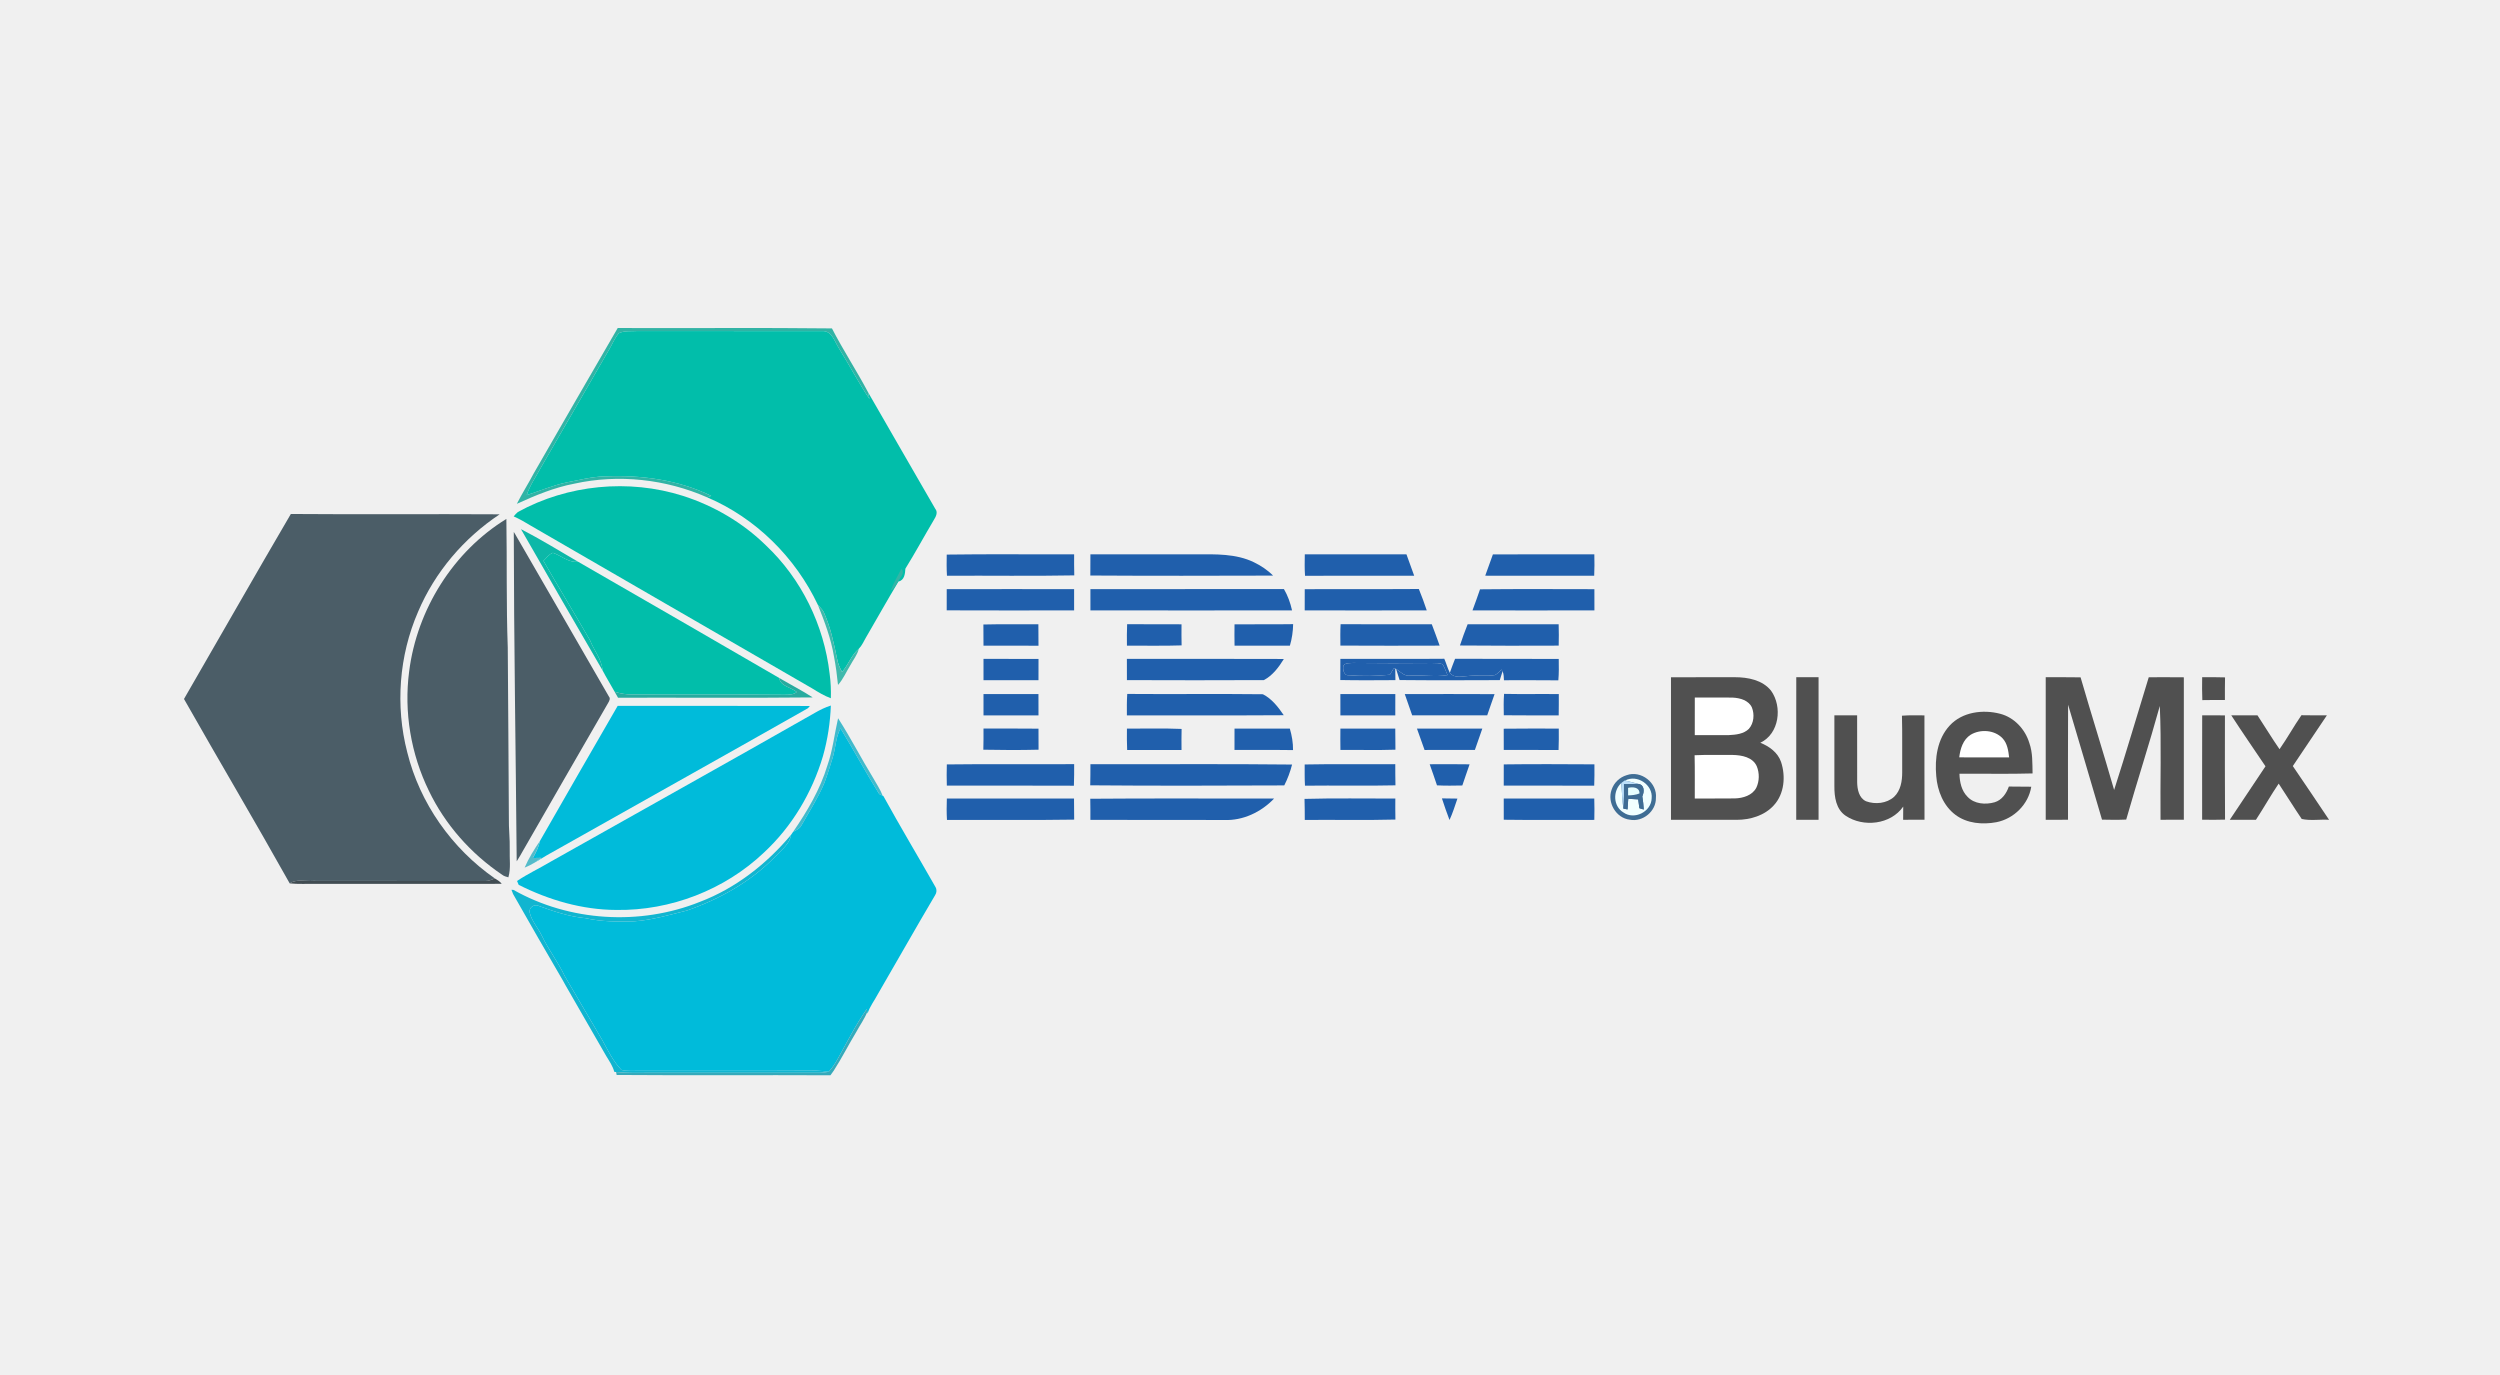
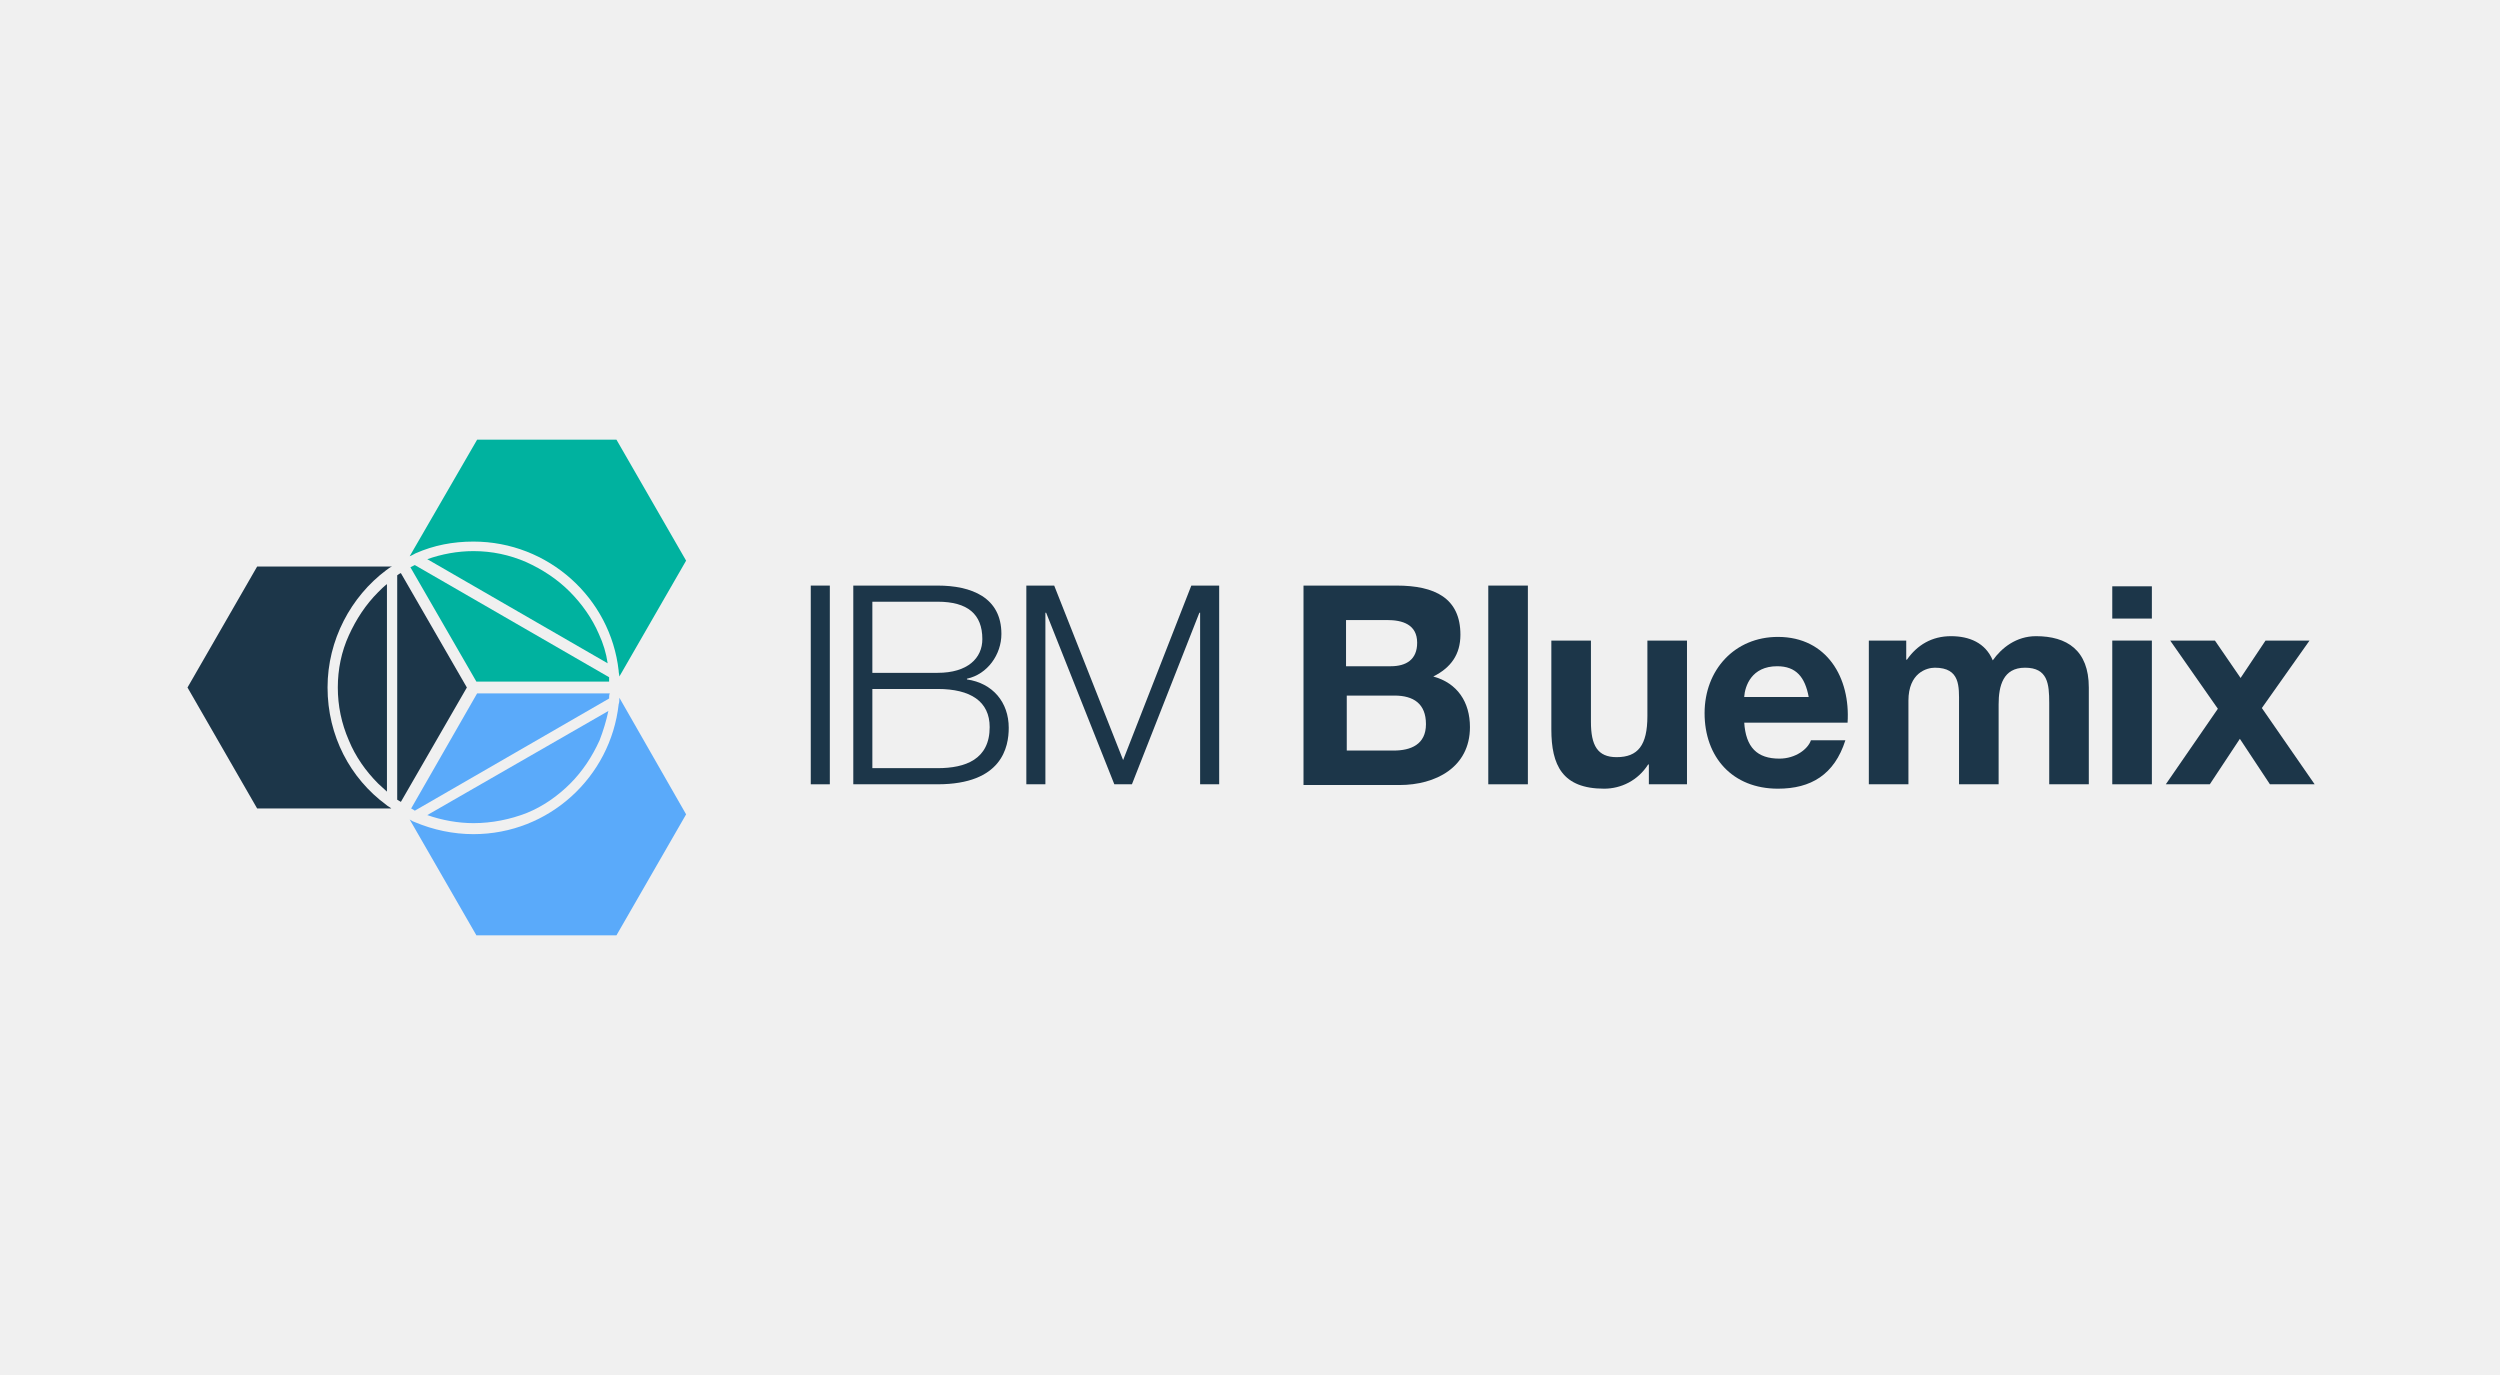
<svg xmlns="http://www.w3.org/2000/svg" width="100%" height="100%" viewBox="0 0 400 220" version="1.1" xml:space="preserve" style="fill-rule:evenodd;clip-rule:evenodd;stroke-linejoin:round;stroke-miterlimit:1.414;">
  <g>
-     <path d="M85.404,75.727C89.88,67.979 94.325,60.211 98.836,52.482C110.263,52.535 121.689,52.412 133.112,52.545C134.902,56.026 137.066,59.308 138.897,62.771C138.973,63.123 139.043,63.477 139.109,63.832C137.351,61.193 135.865,58.374 134.196,55.675C133.527,54.633 133.096,52.878 131.544,52.985C121.727,52.966 111.907,52.96 102.086,52.966C101.073,53.045 99.977,52.874 99.032,53.302C98.358,54.066 97.984,55.035 97.474,55.906C93.802,62.273 90.112,68.631 86.437,74.999C85.689,76.389 84.758,77.698 84.277,79.215C86.424,78.54 88.502,77.628 90.714,77.175C92.7,76.805 94.664,76.272 96.698,76.225C102.523,75.968 108.511,76.748 113.792,79.342C113.633,79.399 113.313,79.519 113.155,79.579C106.528,76.665 98.982,75.826 91.902,77.387C88.686,77.996 85.658,79.263 82.696,80.612C83.532,78.946 84.54,77.378 85.404,75.727Z" style="fill:rgb(49,179,165);fill-rule:nonzero;" />
-     <path d="M99.032,53.302C99.977,52.874 101.073,53.045 102.086,52.966C111.907,52.96 121.727,52.966 131.544,52.985C133.096,52.878 133.527,54.633 134.196,55.675C135.865,58.374 137.351,61.193 139.109,63.832C139.043,63.477 138.973,63.123 138.897,62.771C142.48,68.974 146.04,75.205 149.642,81.407C150.095,81.949 149.766,82.63 149.446,83.14C147.897,85.744 146.459,88.412 144.862,90.987C144.818,91.779 144.707,92.856 143.753,93.04C141.973,96.011 140.281,99.03 138.542,102.021C138.184,102.623 137.918,103.294 137.417,103.798C136.214,104.802 135.751,106.361 134.725,107.511C134.376,106.874 134.079,106.205 133.949,105.486C133.42,102.92 132.884,100.323 131.788,97.925C131.57,97.484 131.186,97.161 130.869,96.797C127.274,89.191 120.916,82.877 113.155,79.579C113.313,79.519 113.633,79.399 113.792,79.342C108.511,76.748 102.523,75.968 96.698,76.225C94.664,76.272 92.7,76.805 90.714,77.175C88.502,77.628 86.424,78.54 84.277,79.215C84.758,77.698 85.689,76.389 86.437,74.999C90.112,68.631 93.802,62.273 97.474,55.906C97.984,55.035 98.358,54.066 99.032,53.302Z" style="fill:rgb(1,190,170);fill-rule:nonzero;" />
-     <path d="M82.867,81.917C90.837,77.53 100.601,76.592 109.271,79.339C114.222,80.923 118.838,83.622 122.554,87.268C128.227,92.618 131.848,100.05 132.739,107.789C132.916,109.091 132.976,110.406 132.935,111.721C131.858,111.325 130.882,110.72 129.913,110.124C114.888,101.454 99.878,92.751 84.859,84.068C83.995,83.539 83.117,83.032 82.189,82.624C82.392,82.364 82.617,82.13 82.867,81.917Z" style="fill:rgb(1,190,170);fill-rule:nonzero;" />
-     <path d="M29.438,111.835C35.146,101.973 40.776,92.067 46.535,82.237C57.67,82.329 68.808,82.222 79.946,82.291C74.222,86.086 69.578,91.541 66.895,97.877C63.844,104.9 63.236,112.947 65.159,120.356C67.161,128.504 72.299,135.771 79.176,140.548C78.692,140.735 78.204,140.976 77.668,140.963C68.488,140.944 59.307,140.969 50.127,140.944C48.876,141.042 47.466,140.608 46.354,141.343C40.817,131.45 35.029,121.696 29.438,111.835Z" style="fill:rgb(75,93,103);fill-rule:nonzero;" />
-     <path d="M65.469,107.393C66.727,97.529 72.511,88.24 81.02,83.029C81.131,89.888 80.992,96.752 81.242,103.608C81.302,112.69 81.378,121.772 81.419,130.855C81.381,132.543 81.6,134.228 81.555,135.92C81.502,137.402 81.761,138.923 81.34,140.374C80.976,140.282 80.608,140.178 80.31,139.937C75.346,136.585 71.231,131.957 68.63,126.549C65.745,120.651 64.607,113.906 65.469,107.393Z" style="fill:rgb(75,93,103);fill-rule:nonzero;" />
-     <path d="M83.355,84.664C86.472,86.261 89.456,88.114 92.488,89.875C90.951,90.062 89.817,88.906 88.471,88.446C87.825,88.671 87.429,89.283 86.953,89.739C89.399,93.996 91.949,98.2 94.407,102.448C95.035,104.07 96.276,105.47 96.406,107.26C92.016,99.752 87.692,92.207 83.355,84.664Z" style="fill:rgb(12,184,168);fill-rule:nonzero;" />
-     <path d="M82.205,85.111L82.392,85.408C87.422,94.073 92.399,102.765 97.417,111.432C97.712,111.768 97.49,112.139 97.306,112.465C92.76,120.334 88.217,128.206 83.694,136.088C83.371,136.674 83.035,137.25 82.671,137.811C82.525,120.245 82.224,102.68 82.205,85.111Z" style="fill:rgb(75,93,103);fill-rule:nonzero;" />
-     <path d="M86.953,89.739C87.429,89.283 87.825,88.671 88.471,88.446C89.817,88.906 90.951,90.062 92.488,89.875C103.236,96.04 113.95,102.274 124.676,108.477C124.857,109.804 126.587,109.969 127.48,110.723C126.932,111.176 126.197,111.157 125.522,111.166C117.397,111.078 109.268,111.185 101.142,111.116C100.189,111.128 99.248,110.967 98.342,110.678C97.708,109.532 97.011,108.423 96.406,107.26C96.276,105.47 95.035,104.07 94.407,102.448C91.949,98.2 89.399,93.996 86.953,89.739Z" style="fill:rgb(1,190,170);fill-rule:nonzero;" />
-     <path d="M151.476,88.735C158.268,88.633 165.067,88.722 171.862,88.69C171.858,89.815 171.852,90.939 171.884,92.061C165.098,92.191 158.306,92.077 151.514,92.121C151.445,90.993 151.457,89.862 151.476,88.735Z" style="fill:rgb(32,95,172);fill-rule:nonzero;" />
-     <path d="M174.466,88.694C180.111,88.69 185.756,88.69 191.404,88.694C194.493,88.681 197.743,88.57 200.6,89.948C201.734,90.496 202.802,91.196 203.689,92.096C193.945,92.127 184.197,92.143 174.453,92.083C174.469,90.952 174.462,89.821 174.466,88.694Z" style="fill:rgb(32,95,172);fill-rule:nonzero;" />
-     <path d="M208.767,88.697C214.187,88.684 219.611,88.697 225.031,88.69C225.443,89.834 225.87,90.971 226.27,92.118C220.447,92.124 214.628,92.102 208.805,92.127C208.72,90.984 208.751,89.84 208.767,88.697Z" style="fill:rgb(32,95,172);fill-rule:nonzero;" />
-     <path d="M237.636,92.112C238.041,90.978 238.456,89.843 238.862,88.709C244.269,88.671 249.683,88.697 255.094,88.697C255.119,89.837 255.129,90.981 255.072,92.121C249.259,92.108 243.449,92.127 237.636,92.112Z" style="fill:rgb(32,95,172);fill-rule:nonzero;" />
-     <path d="M144.212,91.012C144.808,91.589 144.178,92.264 143.842,92.78C143.405,93.357 143.215,94.161 142.515,94.494C142.961,93.277 143.636,92.165 144.212,91.012Z" style="fill:rgb(51,181,166);fill-rule:nonzero;" />
-     <path d="M151.476,94.266C158.271,94.247 165.063,94.256 171.858,94.263C171.858,95.394 171.858,96.528 171.858,97.662C165.063,97.671 158.268,97.684 151.473,97.655C151.467,96.524 151.47,95.397 151.476,94.266Z" style="fill:rgb(32,95,172);fill-rule:nonzero;" />
-     <path d="M174.466,94.259C184.79,94.25 195.11,94.263 205.431,94.253C206.049,95.308 206.461,96.464 206.727,97.659C195.975,97.681 185.22,97.674 174.469,97.659C174.459,96.524 174.459,95.394 174.466,94.259Z" style="fill:rgb(32,95,172);fill-rule:nonzero;" />
-     <path d="M208.758,94.269C214.843,94.231 220.929,94.285 227.014,94.24C227.473,95.365 227.895,96.505 228.278,97.659C221.771,97.684 215.261,97.671 208.754,97.662C208.748,96.531 208.751,95.4 208.758,94.269Z" style="fill:rgb(32,95,172);fill-rule:nonzero;" />
-     <path d="M236.803,94.291C242.901,94.221 249.002,94.263 255.103,94.269C255.11,95.397 255.11,96.528 255.107,97.659C248.603,97.677 242.099,97.677 235.599,97.662C236.011,96.54 236.423,95.422 236.803,94.291Z" style="fill:rgb(32,95,172);fill-rule:nonzero;" />
-     <path d="M130.869,96.797C131.186,97.161 131.57,97.484 131.788,97.925C132.884,100.323 133.42,102.92 133.949,105.486C134.079,106.205 134.376,106.874 134.725,107.511C135.751,106.361 136.214,104.802 137.417,103.798C137.174,104.789 136.505,105.584 136.033,106.471C135.39,107.517 134.905,108.673 134.082,109.592C133.926,108.074 133.73,106.557 133.439,105.055C132.967,102.195 131.94,99.477 130.869,96.797Z" style="fill:rgb(63,185,172);fill-rule:nonzero;" />
-     <path d="M139.812,99.258C139.983,99.41 139.983,99.41 139.812,99.258Z" style="fill:rgb(83,193,180);fill-rule:nonzero;" />
-     <path d="M157.343,99.92C160.274,99.844 163.207,99.904 166.14,99.882C166.156,101.026 166.153,102.17 166.159,103.313C163.226,103.304 160.293,103.313 157.359,103.307C157.356,102.179 157.362,101.048 157.343,99.92Z" style="fill:rgb(32,95,172);fill-rule:nonzero;" />
-     <path d="M180.342,99.873C183.244,99.895 186.142,99.867 189.044,99.889C189.031,101.013 189.031,102.138 189.057,103.262C186.142,103.367 183.225,103.281 180.31,103.307C180.298,102.163 180.288,101.016 180.342,99.873Z" style="fill:rgb(32,95,172);fill-rule:nonzero;" />
-     <path d="M214.498,99.87C219.36,99.904 224.223,99.876 229.086,99.882C229.526,101.013 229.928,102.16 230.343,103.3C225.05,103.313 219.756,103.329 214.463,103.294C214.453,102.151 214.428,101.01 214.498,99.87Z" style="fill:rgb(32,95,172);fill-rule:nonzero;" />
-     <path d="M234.82,99.885C239.676,99.882 244.532,99.889 249.385,99.882C249.423,101.02 249.417,102.16 249.392,103.3C244.124,103.313 238.859,103.335 233.59,103.278C233.961,102.135 234.379,101.007 234.82,99.885Z" style="fill:rgb(32,95,172);fill-rule:nonzero;" />
-     <path d="M197.524,99.892C200.648,99.867 203.775,99.914 206.901,99.863C206.882,101.032 206.714,102.192 206.382,103.31C203.429,103.307 200.48,103.31 197.528,103.31C197.509,102.17 197.505,101.029 197.524,99.892Z" style="fill:rgb(32,95,172);fill-rule:nonzero;" />
-     <path d="M157.359,105.42C160.293,105.426 163.229,105.41 166.163,105.429C166.153,106.56 166.156,107.694 166.156,108.828C163.226,108.844 160.293,108.841 157.362,108.828C157.35,107.691 157.356,106.557 157.359,105.42Z" style="fill:rgb(32,95,172);fill-rule:nonzero;" />
-     <path d="M180.301,105.423C188.673,105.429 197.046,105.398 205.416,105.436C204.605,106.757 203.607,108.09 202.216,108.816C194.914,108.851 187.609,108.847 180.307,108.819C180.304,107.688 180.304,106.554 180.301,105.423Z" style="fill:rgb(32,95,172);fill-rule:nonzero;" />
-     <path d="M214.46,105.423C220.004,105.404 225.544,105.451 231.088,105.401C231.408,106.136 231.614,106.921 231.972,107.644C232.764,108.641 234.053,108.176 235.127,108.138C236.48,108.008 237.854,108.239 239.201,108.008C239.606,107.796 239.904,107.428 240.243,107.127C240.294,107.232 240.344,107.339 240.398,107.444C240.252,107.903 240.107,108.363 239.964,108.822C234.62,108.841 229.276,108.866 223.935,108.809C223.735,108.214 223.545,107.618 223.368,107.02C224.068,107.476 224.689,108.242 225.62,108.097C227.613,107.967 229.618,108.363 231.601,108.017C231.363,107.428 231.148,106.823 230.819,106.278C230.277,106.063 229.685,106.098 229.117,106.082C224.892,106.126 220.666,106.12 216.44,106.072C215.904,106.139 214.894,106.006 214.91,106.795C214.884,107.343 215.119,108.128 215.809,108.04C217.998,108.204 220.203,108.185 222.389,107.957C222.579,107.625 222.769,107.292 222.975,106.966C223.042,106.972 223.178,106.982 223.244,106.988C223.254,107.599 223.26,108.211 223.266,108.822C220.327,108.841 217.387,108.863 214.447,108.806C214.457,107.678 214.457,106.551 214.46,105.423Z" style="fill:rgb(32,95,172);fill-rule:nonzero;" />
-     <path d="M231.972,107.644C232.241,106.893 232.517,106.145 232.814,105.404C238.342,105.445 243.87,105.404 249.398,105.426C249.417,106.57 249.436,107.713 249.335,108.854C246.433,108.819 243.534,108.841 240.633,108.838C240.572,108.372 240.652,107.862 240.398,107.444C240.344,107.339 240.294,107.232 240.243,107.127C239.904,107.428 239.606,107.796 239.201,108.008C237.854,108.239 236.48,108.008 235.127,108.138C234.053,108.176 232.764,108.641 231.972,107.644Z" style="fill:rgb(32,95,172);fill-rule:nonzero;" />
-     <path d="M214.91,106.795C214.894,106.006 215.904,106.139 216.44,106.072C220.666,106.12 224.892,106.126 229.117,106.082C229.685,106.098 230.277,106.063 230.819,106.278C231.148,106.823 231.363,107.428 231.601,108.017C229.618,108.363 227.613,107.967 225.62,108.097C224.689,108.242 224.068,107.476 223.368,107.02L223.244,106.988C223.178,106.982 223.042,106.972 222.975,106.966C222.769,107.292 222.579,107.625 222.389,107.957C220.203,108.185 217.998,108.204 215.809,108.04C215.119,108.128 214.884,107.343 214.91,106.795Z" style="fill:rgb(32,95,172);fill-rule:nonzero;" />
-     <path d="M267.357,108.36C270.765,108.35 274.174,108.363 277.586,108.353C279.661,108.356 282.008,108.797 283.37,110.514C285.217,113.083 284.691,117.407 281.65,118.842C283.082,119.412 284.447,120.394 284.967,121.908C285.73,124.196 285.505,127.002 283.82,128.84C282.341,130.49 280.044,131.174 277.88,131.171C274.374,131.162 270.864,131.165 267.357,131.168C267.366,123.565 267.369,115.962 267.357,108.36Z" style="fill:rgb(80,80,80);fill-rule:nonzero;" />
-     <path d="M287.403,108.353C288.591,108.353 289.779,108.356 290.97,108.353C290.96,115.959 290.957,123.562 290.97,131.168C289.779,131.165 288.588,131.165 287.397,131.168C287.403,123.562 287.397,115.956 287.403,108.353Z" style="fill:rgb(80,80,80);fill-rule:nonzero;" />
-     <path d="M327.315,108.356C329.171,108.369 331.034,108.331 332.893,108.375C334.639,114.394 336.53,120.369 338.26,126.394C340.192,120.41 341.947,114.369 343.8,108.36C345.673,108.36 347.542,108.344 349.414,108.369C349.411,115.962 349.407,123.559 349.414,131.155C348.169,131.171 346.927,131.165 345.685,131.165C345.615,125.099 345.844,119.013 345.568,112.956C343.889,119.045 341.925,125.054 340.195,131.13C338.903,131.193 337.61,131.174 336.321,131.143C334.537,125.003 332.703,118.883 330.894,112.753C330.86,118.89 330.882,125.026 330.882,131.162C329.691,131.168 328.503,131.168 327.315,131.165C327.315,123.562 327.315,115.959 327.315,108.356Z" style="fill:rgb(80,80,80);fill-rule:nonzero;" />
-     <path d="M352.347,108.35C353.567,108.353 354.786,108.337 356.006,108.382C355.978,109.586 355.984,110.792 355.984,111.996C354.777,112.003 353.576,111.99 352.373,112.018C352.319,110.796 352.331,109.573 352.347,108.35Z" style="fill:rgb(80,80,80);fill-rule:nonzero;" />
-     <path d="M127.48,110.723C126.587,109.969 124.857,109.804 124.676,108.477C126.054,109.247 127.42,110.039 128.791,110.818C129.206,111.068 129.621,111.325 130.033,111.588C119.652,111.695 109.268,111.607 98.884,111.635C98.703,111.315 98.522,110.998 98.342,110.678C99.248,110.967 100.189,111.128 101.142,111.116C109.268,111.185 117.397,111.078 125.522,111.166C126.197,111.157 126.932,111.176 127.48,110.723Z" style="fill:rgb(39,171,159);fill-rule:nonzero;" />
-     <path d="M180.358,111.03C187.59,111.09 194.829,110.992 202.061,111.078C203.483,111.793 204.519,113.134 205.403,114.435C197.037,114.496 188.667,114.432 180.301,114.467C180.298,113.32 180.279,112.174 180.358,111.03Z" style="fill:rgb(32,95,172);fill-rule:nonzero;" />
-     <path d="M224.765,111.055C229.551,111.049 234.341,111.03 239.131,111.062C238.751,112.196 238.323,113.317 237.953,114.455C233.952,114.467 229.951,114.458 225.95,114.458C225.56,113.32 225.151,112.193 224.765,111.055Z" style="fill:rgb(32,95,172);fill-rule:nonzero;" />
-     <path d="M157.359,111.055C160.289,111.04 163.223,111.046 166.153,111.055C166.156,112.189 166.159,113.324 166.159,114.461C163.226,114.467 160.293,114.448 157.362,114.467C157.353,113.33 157.353,112.193 157.359,111.055Z" style="fill:rgb(32,95,172);fill-rule:nonzero;" />
-     <path d="M214.46,111.049C217.39,111.043 220.32,111.052 223.251,111.046C223.254,112.183 223.254,113.324 223.247,114.464C220.32,114.451 217.39,114.461 214.463,114.464C214.45,113.324 214.45,112.186 214.46,111.049Z" style="fill:rgb(32,95,172);fill-rule:nonzero;" />
-     <path d="M240.607,114.442C240.588,113.301 240.56,112.158 240.652,111.021C243.569,111.084 246.487,111.017 249.408,111.055C249.408,112.189 249.414,113.324 249.392,114.461C246.461,114.451 243.534,114.483 240.607,114.442Z" style="fill:rgb(32,95,172);fill-rule:nonzero;" />
-     <path d="M271.168,111.603C273.201,111.622 275.235,111.575 277.269,111.619C278.422,111.679 279.778,112.053 280.304,113.194C280.744,114.302 280.627,115.703 279.819,116.618C278.986,117.439 277.735,117.562 276.629,117.616C274.804,117.635 272.983,117.616 271.164,117.619C271.177,115.614 271.152,113.609 271.168,111.603Z" style="fill:white;fill-rule:nonzero;" />
-     <path d="M86.396,134.545C90.505,127.322 94.683,120.141 98.83,112.937C109.081,112.953 119.335,112.924 129.586,112.956L129.263,113.32C115.363,121.208 101.402,128.995 87.479,136.851C86.833,137.231 86.2,137.631 85.556,138.014C85.918,137.77 86.266,137.513 86.621,137.257C86.165,137.266 85.712,137.273 85.259,137.285C85.74,136.417 86.19,135.524 86.396,134.545Z" style="fill:rgb(0,187,218);fill-rule:nonzero;" />
-     <path d="M130.35,114.071C131.174,113.599 132.026,113.168 132.935,112.886C132.837,115.62 132.419,118.354 131.671,120.987C129.938,126.831 126.716,132.245 122.24,136.401C115.952,142.379 107.272,145.728 98.605,145.591C93.162,145.572 87.825,144.014 82.99,141.575C82.924,141.422 82.794,141.112 82.728,140.957C84.451,139.797 86.339,138.926 88.116,137.862C102.191,129.926 116.313,122.073 130.35,114.071Z" style="fill:rgb(0,187,218);fill-rule:nonzero;" />
-     <path d="M311.944,116.095C313.95,113.903 317.266,113.482 320.026,114.204C322.275,114.787 324.027,116.675 324.689,118.87C325.252,120.432 325.17,122.111 325.211,123.749C321.315,123.866 317.412,123.768 313.512,123.8C313.544,125.118 313.836,126.53 314.811,127.493C315.895,128.65 317.681,128.776 319.129,128.365C320.304,128.019 321.03,126.949 321.416,125.846C322.61,125.862 323.805,125.856 325.002,125.875C324.556,128.697 322.211,131.007 319.427,131.551C317.206,131.966 314.716,131.767 312.863,130.367C310.934,128.925 309.983,126.515 309.8,124.173C309.543,121.364 309.955,118.243 311.944,116.095Z" style="fill:rgb(80,80,80);fill-rule:nonzero;" />
-     <path d="M293.501,114.458C294.711,114.451 295.924,114.451 297.141,114.458C297.15,118.018 297.131,121.582 297.147,125.146C297.163,126.28 297.417,127.668 298.56,128.2C300.027,128.742 301.864,128.567 303.055,127.49C304.107,126.492 304.357,124.969 304.351,123.581C304.326,120.556 304.392,117.534 304.313,114.512C305.507,114.413 306.708,114.458 307.912,114.461C307.921,120.024 307.899,125.59 307.921,131.155C306.781,131.174 305.64,131.168 304.503,131.165C304.503,130.459 304.503,129.755 304.516,129.052C302.514,131.935 298.136,132.416 295.313,130.525C293.758,129.483 293.488,127.503 293.501,125.776C293.492,122.004 293.495,118.231 293.501,114.458Z" style="fill:rgb(80,80,80);fill-rule:nonzero;" />
-     <path d="M352.35,114.448C353.564,114.451 354.777,114.451 355.99,114.461C355.99,120.02 355.962,125.58 356.006,131.14C354.783,131.187 353.56,131.171 352.341,131.152C352.35,125.586 352.325,120.017 352.35,114.448Z" style="fill:rgb(80,80,80);fill-rule:nonzero;" />
-     <path d="M357.001,114.451C358.398,114.448 359.795,114.458 361.195,114.451C362.386,116.248 363.492,118.101 364.724,119.872C365.966,118.107 367.002,116.209 368.231,114.435C369.584,114.467 370.939,114.448 372.298,114.458C370.502,117.176 368.646,119.853 366.85,122.571C368.798,125.425 370.727,128.295 372.65,131.168C371.199,131.073 369.666,131.349 368.275,131.035C367.011,129.176 365.836,127.253 364.588,125.38C363.308,127.265 362.199,129.264 360.948,131.168C359.551,131.171 358.16,131.171 356.766,131.165C358.677,128.317 360.574,125.46 362.478,122.609C360.65,119.891 358.784,117.198 357.001,114.451Z" style="fill:rgb(80,80,80);fill-rule:nonzero;" />
-     <path d="M132.384,122.472C133.245,120.024 133.511,117.432 134.094,114.917C136.112,118.05 137.807,121.376 139.755,124.554C140.256,125.466 140.861,126.328 141.225,127.31C141.089,127.246 140.813,127.116 140.677,127.05C138.523,123.606 136.603,120.017 134.487,116.548C133.698,117.964 133.721,119.628 133.252,121.148C132.834,122.52 132.412,123.895 131.909,125.241C130.92,127.617 129.514,129.784 128.256,132.017C127.993,132.581 127.413,132.825 126.897,133.094C129.156,129.8 131.224,126.318 132.384,122.472Z" style="fill:rgb(65,186,204);fill-rule:nonzero;" />
-     <path d="M133.252,121.148C133.721,119.628 133.698,117.964 134.487,116.548C136.603,120.017 138.523,123.606 140.677,127.05C140.813,127.116 141.089,127.246 141.225,127.31L141.339,127.364C144.035,132.267 146.918,137.073 149.683,141.939C149.915,142.332 149.877,142.842 149.623,143.219C146.519,148.461 143.535,153.774 140.465,159.039C139.923,160.084 139.166,161.022 138.811,162.162L138.764,161.922C138.742,161.804 138.7,161.576 138.678,161.459C136.901,163.981 135.526,166.753 134.021,169.439C133.619,170.168 133.169,170.88 132.59,171.485C131.928,171.397 131.262,171.314 130.594,171.299C121.201,171.359 111.808,171.311 102.416,171.327C101.424,171.305 100.407,171.425 99.438,171.197C98.108,169.819 97.268,168.058 96.356,166.395C94.344,163.008 92.374,159.59 90.372,156.194C89.317,153.945 87.771,151.975 86.703,149.735C86.098,148.471 85.084,147.397 84.752,146.013C84.568,145.246 85.484,144.584 86.177,144.939C88.613,145.832 91.097,146.672 93.701,146.912C96.248,147.486 98.871,147.492 101.465,147.416C104.345,147.204 107.13,146.371 109.92,145.683C115.179,143.84 120.2,141.036 124.093,136.997C125.056,135.964 126.343,135.058 126.574,133.566C126.678,133.408 126.786,133.249 126.897,133.094C127.413,132.825 127.993,132.581 128.256,132.017C129.514,129.784 130.92,127.617 131.909,125.241C132.412,123.895 132.834,122.52 133.252,121.148Z" style="fill:rgb(0,187,218);fill-rule:nonzero;" />
-     <path d="M157.359,116.567C160.293,116.583 163.226,116.542 166.159,116.586C166.153,117.708 166.15,118.829 166.169,119.951C163.226,120.027 160.277,120.014 157.334,119.954C157.365,118.826 157.365,117.695 157.359,116.567Z" style="fill:rgb(32,95,172);fill-rule:nonzero;" />
-     <path d="M180.31,116.58C183.225,116.586 186.142,116.507 189.057,116.628C189.031,117.749 189.031,118.87 189.044,119.995C186.145,120.008 183.244,119.989 180.345,120.001C180.288,118.861 180.301,117.721 180.31,116.58Z" style="fill:rgb(32,95,172);fill-rule:nonzero;" />
-     <path d="M197.524,116.571C200.474,116.574 203.423,116.561 206.372,116.574C206.702,117.692 206.898,118.845 206.885,120.014C203.765,119.967 200.642,120.008 197.518,119.992C197.512,118.851 197.512,117.708 197.524,116.571Z" style="fill:rgb(32,95,172);fill-rule:nonzero;" />
-     <path d="M214.463,116.577C217.39,116.564 220.317,116.564 223.244,116.574C223.254,117.698 223.247,118.826 223.27,119.951C220.339,120.052 217.403,119.963 214.469,119.992C214.45,118.855 214.45,117.714 214.463,116.577Z" style="fill:rgb(32,95,172);fill-rule:nonzero;" />
-     <path d="M226.71,116.571C230.198,116.567 233.686,116.567 237.173,116.571C236.784,117.714 236.378,118.848 235.982,119.989C233.299,120.005 230.613,119.986 227.93,119.995C227.524,118.851 227.119,117.711 226.71,116.571Z" style="fill:rgb(32,95,172);fill-rule:nonzero;" />
-     <path d="M240.595,116.593C243.531,116.548 246.468,116.577 249.404,116.574C249.408,117.714 249.423,118.858 249.37,119.998C246.446,119.982 243.525,120.005 240.601,119.989C240.595,118.858 240.595,117.724 240.595,116.593Z" style="fill:rgb(32,95,172);fill-rule:nonzero;" />
-     <path d="M315.305,117.562C316.864,116.624 319.126,116.777 320.406,118.126C321.182,118.95 321.334,120.109 321.461,121.186C318.8,121.18 316.139,121.196 313.478,121.177C313.636,119.821 314.083,118.332 315.305,117.562Z" style="fill:white;fill-rule:nonzero;" />
-     <path d="M271.136,120.838C273.173,120.743 275.216,120.806 277.259,120.793C278.682,120.822 280.446,121.148 281.086,122.609C281.527,123.682 281.514,124.981 281.01,126.036C280.367,127.272 278.875,127.709 277.576,127.747C275.438,127.779 273.3,127.747 271.164,127.76C271.155,125.45 271.193,123.144 271.136,120.838Z" style="fill:white;fill-rule:nonzero;" />
-     <path d="M151.492,122.308C158.284,122.219 165.073,122.308 171.865,122.263C171.858,123.413 171.881,124.563 171.824,125.713C165.048,125.678 158.271,125.707 151.492,125.697C151.461,124.566 151.457,123.435 151.492,122.308Z" style="fill:rgb(32,95,172);fill-rule:nonzero;" />
-     <path d="M174.469,122.276C185.224,122.301 195.982,122.203 206.733,122.327C206.439,123.483 206.024,124.604 205.482,125.666C195.136,125.707 184.783,125.742 174.437,125.65C174.469,124.525 174.462,123.401 174.469,122.276Z" style="fill:rgb(32,95,172);fill-rule:nonzero;" />
-     <path d="M208.748,122.317C213.579,122.213 218.413,122.308 223.244,122.266C223.251,123.394 223.244,124.522 223.273,125.653C218.448,125.77 213.62,125.647 208.796,125.71C208.726,124.579 208.754,123.448 208.748,122.317Z" style="fill:rgb(32,95,172);fill-rule:nonzero;" />
-     <path d="M228.75,122.279C230.876,122.273 233.004,122.254 235.133,122.292C234.759,123.426 234.338,124.544 233.971,125.678C232.621,125.707 231.268,125.726 229.919,125.656C229.561,124.519 229.13,123.407 228.75,122.279Z" style="fill:rgb(32,95,172);fill-rule:nonzero;" />
-     <path d="M240.601,122.304C245.435,122.238 250.272,122.27 255.107,122.295C255.119,123.429 255.119,124.566 255.075,125.704C250.247,125.688 245.422,125.7 240.598,125.697C240.591,124.566 240.595,123.435 240.601,122.304Z" style="fill:rgb(32,95,172);fill-rule:nonzero;" />
-     <path d="M260.273,124.025C262.557,123.207 265.196,125.247 264.946,127.674C264.987,129.809 262.836,131.57 260.752,131.149C258.563,130.889 257.115,128.403 257.859,126.347C258.227,125.241 259.152,124.351 260.273,124.025Z" style="fill:rgb(63,109,148);fill-rule:nonzero;" />
-     <path d="M260.014,124.886C261.933,123.857 264.49,125.564 264.265,127.728C264.217,129.872 261.477,131.257 259.735,129.983C258.084,128.982 258.034,126.54 259.412,125.276C259.526,126.641 259.535,128.016 259.738,129.375C259.906,129.41 260.239,129.473 260.406,129.508C260.444,128.941 260.479,128.371 260.52,127.807C261.049,127.836 261.579,127.867 262.111,127.902C262.174,128.371 262.237,128.84 262.301,129.312C262.475,129.366 262.823,129.47 262.998,129.524C262.963,128.818 262.89,128.117 262.766,127.424C263.105,126.705 263.15,125.567 262.139,125.428C261.433,125.225 260.72,125.064 260.014,124.886Z" style="fill:rgb(241,255,255);fill-rule:nonzero;" />
-     <path d="M259.95,124.87L260.014,124.886C260.72,125.064 261.433,125.225 262.139,125.428C261.369,125.418 260.603,125.45 259.836,125.475C259.849,126.774 259.852,128.079 259.738,129.375C259.535,128.016 259.526,126.641 259.412,125.276C259.545,125.175 259.814,124.972 259.95,124.87Z" style="fill:rgb(187,223,249);fill-rule:nonzero;" />
-     <path d="M259.836,125.475C260.603,125.45 261.369,125.418 262.139,125.428C263.15,125.567 263.105,126.705 262.766,127.424C262.89,128.117 262.963,128.818 262.998,129.524C262.823,129.47 262.475,129.366 262.301,129.312C262.237,128.84 262.174,128.371 262.111,127.902C261.579,127.867 261.049,127.836 260.52,127.807C260.479,128.371 260.444,128.941 260.406,129.508C260.239,129.473 259.906,129.41 259.738,129.375C259.852,128.079 259.849,126.774 259.836,125.475Z" style="fill:rgb(63,109,148);fill-rule:nonzero;" />
-     <path d="M260.498,126.055C261.246,125.871 262.348,125.947 262.317,126.952C261.734,127.186 261.113,127.249 260.495,127.262C260.482,126.86 260.482,126.458 260.498,126.055Z" style="fill:rgb(231,255,255);fill-rule:nonzero;" />
-     <path d="M151.495,127.76C158.278,127.766 165.06,127.769 171.843,127.76C171.865,128.884 171.858,130.012 171.868,131.14C165.086,131.25 158.297,131.159 151.514,131.19C151.448,130.047 151.454,128.903 151.495,127.76Z" style="fill:rgb(32,95,172);fill-rule:nonzero;" />
-     <path d="M174.443,127.801C184.245,127.715 194.046,127.785 203.851,127.769C201.814,129.923 198.852,131.336 195.855,131.197C188.724,131.171 181.593,131.209 174.462,131.178C174.462,130.053 174.472,128.925 174.443,127.801Z" style="fill:rgb(32,95,172);fill-rule:nonzero;" />
-     <path d="M208.723,127.823C213.56,127.683 218.41,127.785 223.254,127.769C223.244,128.89 223.244,130.012 223.266,131.13C218.435,131.26 213.598,131.146 208.764,131.19C208.758,130.069 208.761,128.944 208.723,127.823Z" style="fill:rgb(32,95,172);fill-rule:nonzero;" />
-     <path d="M230.708,127.741C231.531,127.753 232.358,127.763 233.188,127.775C232.795,128.928 232.434,130.094 231.921,131.2C231.493,130.056 231.078,128.906 230.708,127.741Z" style="fill:rgb(32,95,172);fill-rule:nonzero;" />
-     <path d="M240.598,127.763C245.426,127.763 250.257,127.766 255.084,127.763C255.119,128.903 255.116,130.044 255.091,131.184C250.26,131.171 245.429,131.228 240.601,131.159C240.595,130.025 240.595,128.894 240.598,127.763Z" style="fill:rgb(32,95,172);fill-rule:nonzero;" />
-     <path d="M111.954,144.308C117.694,142.132 122.652,138.242 126.574,133.566C126.343,135.058 125.056,135.964 124.093,136.997C120.2,141.036 115.179,143.84 109.92,145.683C107.13,146.371 104.345,147.204 101.465,147.416C98.871,147.492 96.248,147.486 93.701,146.912C91.097,146.672 88.613,145.832 86.177,144.939C85.484,144.584 84.568,145.246 84.752,146.013C85.084,147.397 86.098,148.471 86.703,149.735C87.771,151.975 89.317,153.945 90.372,156.194C92.374,159.59 94.344,163.008 96.356,166.395C97.268,168.058 98.108,169.819 99.438,171.197C100.407,171.425 101.424,171.305 102.416,171.327C111.808,171.311 121.201,171.359 130.594,171.299C131.262,171.314 131.928,171.397 132.59,171.485C132.146,171.574 131.693,171.628 131.243,171.644C122.161,171.644 113.076,171.647 103.993,171.65C102.185,171.657 100.376,171.714 98.576,171.523C98.504,171.514 98.358,171.501 98.285,171.492C98.044,170.56 97.483,169.775 96.996,168.961C94.81,165.204 92.671,161.418 90.492,157.658C90.482,157.645 90.47,157.62 90.463,157.607L90.156,157.053C90.15,157.04 90.137,157.015 90.131,157.002C87.429,152.361 84.73,147.714 82.091,143.041C82.027,142.87 81.897,142.531 81.834,142.363C81.913,142.37 82.078,142.379 82.16,142.386C91.135,147.454 102.4,148.132 111.954,144.308Z" style="fill:rgb(17,181,208);fill-rule:nonzero;" />
-     <path d="M83.938,138.825C84.59,137.307 85.465,135.904 86.396,134.545C86.19,135.524 85.74,136.417 85.259,137.285C85.712,137.273 86.165,137.266 86.621,137.257C86.266,137.513 85.918,137.77 85.556,138.014C85.04,138.331 84.492,138.584 83.938,138.825Z" style="fill:rgb(83,187,202);fill-rule:nonzero;" />
-     <path d="M77.668,140.963C78.204,140.976 78.692,140.735 79.176,140.548C79.566,140.802 80,141.02 80.276,141.413C70.332,141.426 60.388,141.416 50.444,141.419C49.082,141.394 47.713,141.486 46.354,141.343C47.466,140.608 48.876,141.042 50.127,140.944C59.307,140.969 68.488,140.944 77.668,140.963Z" style="fill:rgb(65,76,82);fill-rule:nonzero;" />
-     <path d="M90.131,157.002C90.137,157.015 90.15,157.04 90.156,157.053C90.15,157.04 90.137,157.015 90.131,157.002Z" style="fill:rgb(106,202,218);fill-rule:nonzero;" />
-     <path d="M90.463,157.607C90.47,157.62 90.482,157.645 90.492,157.658C90.482,157.645 90.47,157.62 90.463,157.607Z" style="fill:rgb(115,208,226);fill-rule:nonzero;" />
-     <path d="M134.021,169.439C135.526,166.753 136.901,163.981 138.678,161.459C138.7,161.576 138.742,161.804 138.764,161.922C138.308,163.046 137.585,164.035 137.012,165.102C135.77,167.149 134.699,169.293 133.401,171.305C133.223,171.552 133.046,171.799 132.868,172.046C121.467,171.989 110.066,172.084 98.665,171.995L98.576,171.523C100.376,171.714 102.185,171.657 103.993,171.65C113.076,171.647 122.161,171.644 131.243,171.644C131.693,171.628 132.146,171.574 132.59,171.485C133.169,170.88 133.619,170.168 134.021,169.439Z" style="fill:rgb(52,170,187);fill-rule:nonzero;" />
+     <g>
+       <g>
+         <rect x="129.722" y="93.693" width="3.05" height="31.794" style="fill:rgb(28,54,73);fill-rule:nonzero;" />
+         <path d="M136.526,93.693L150.018,93.693C155.415,93.693 160.225,95.57 160.225,101.436C160.225,104.721 157.996,107.888 154.711,108.592L154.711,108.709C158.817,109.296 161.398,112.346 161.398,116.453C161.398,119.503 160.342,125.486 150.018,125.486L136.526,125.486L136.526,93.693ZM139.577,107.654L150.018,107.654C154.828,107.654 157.175,105.307 157.175,102.257C157.175,98.268 154.828,96.274 150.018,96.274L139.577,96.274L139.577,107.654ZM139.577,122.905L150.018,122.905C154.476,122.905 158.348,121.497 158.348,116.335C158.348,112.229 155.297,110.235 150.018,110.235L139.577,110.235L139.577,122.905Z" style="fill:rgb(28,54,73);fill-rule:nonzero;" />
+         <path d="M164.214,93.693L168.672,93.693L179.7,121.615L190.611,93.693L195.069,93.693L195.069,125.486L192.018,125.486L192.018,98.033L191.901,98.033L181.108,125.486L178.292,125.486L167.381,98.033L167.264,98.033L167.264,125.486L164.214,125.486L164.214,93.693Z" style="fill:rgb(28,54,73);fill-rule:nonzero;" />
+       </g>
+       <path d="M208.443,93.693L223.46,93.693C229.561,93.693 233.667,95.687 233.667,101.553C233.667,104.721 232.142,106.832 229.326,108.24C233.198,109.296 235.192,112.346 235.192,116.335C235.192,122.788 229.678,125.604 223.929,125.604L208.561,125.604L208.561,93.693L208.443,93.693ZM215.482,106.598L222.522,106.598C224.985,106.598 226.745,105.542 226.745,102.844C226.745,99.91 224.399,99.207 221.935,99.207L215.365,99.207L215.365,106.598L215.482,106.598ZM215.482,120.089L222.991,120.089C225.689,120.089 228.153,119.151 228.153,115.866C228.153,112.581 226.158,111.291 223.108,111.291L215.482,111.291L215.482,120.089Z" style="fill:rgb(28,54,73);fill-rule:nonzero;" />
+       <rect x="238.125" y="93.693" width="6.335" height="31.794" style="fill:rgb(28,54,73);fill-rule:nonzero;" />
+       <path d="M269.801,125.486L263.818,125.486L263.818,122.319L263.701,122.319C262.058,124.9 259.36,126.19 256.662,126.19C249.974,126.19 248.215,122.436 248.215,116.687L248.215,102.492L254.55,102.492L254.55,115.514C254.55,119.268 255.606,121.145 258.656,121.145C262.058,121.145 263.583,119.268 263.583,114.575L263.583,102.492L269.919,102.492L269.919,125.486L269.801,125.486Z" style="fill:rgb(28,54,73);fill-rule:nonzero;" />
+       <path d="M279.07,115.514C279.304,119.62 281.181,121.38 284.701,121.38C287.282,121.38 289.276,119.855 289.746,118.447L295.26,118.447C293.5,123.961 289.746,126.19 284.466,126.19C277.193,126.19 272.734,121.145 272.734,114.106C272.734,107.184 277.544,101.905 284.466,101.905C292.327,101.905 296.081,108.475 295.612,115.631L279.07,115.631L279.07,115.514ZM289.394,111.525C288.807,108.358 287.399,106.598 284.349,106.598C280.243,106.598 279.187,109.765 279.07,111.525L289.394,111.525Z" style="fill:rgb(28,54,73);fill-rule:nonzero;" />
+       <path d="M299.014,102.492L304.997,102.492L304.997,105.542L305.115,105.542C306.757,103.195 309.103,101.788 312.154,101.788C315.087,101.788 317.668,102.844 318.841,105.659C320.249,103.665 322.595,101.788 325.763,101.788C330.69,101.788 334.21,104.017 334.21,110L334.21,125.486L327.875,125.486L327.875,112.464C327.875,109.413 327.64,106.832 324.003,106.832C320.483,106.832 319.78,109.765 319.78,112.698L319.78,125.486L313.444,125.486L313.444,112.581C313.444,109.883 313.679,106.832 309.573,106.832C308.282,106.832 305.349,107.654 305.349,112.112L305.349,125.486L299.014,125.486L299.014,102.492L299.014,102.492Z" style="fill:rgb(28,54,73);fill-rule:nonzero;" />
+       <path d="M344.299,98.972L337.964,98.972L337.964,93.81L344.299,93.81L344.299,98.972ZM337.964,102.492L344.299,102.492L344.299,125.486L337.964,125.486L337.964,102.492Z" style="fill:rgb(28,54,73);fill-rule:nonzero;" />
+       <path d="M354.858,113.402L347.232,102.492L354.389,102.492L358.495,108.475L362.484,102.492L369.523,102.492L361.897,113.285L370.344,125.486L363.188,125.486L358.378,118.212L353.568,125.486L346.528,125.486L354.858,113.402Z" style="fill:rgb(28,54,73);fill-rule:nonzero;" />
+     </g>
+     <g>
+       <path d="M54.05,110C54.05,112.933 54.637,115.749 55.81,118.447C56.866,121.028 58.509,123.374 60.503,125.369C60.972,125.838 61.442,126.19 61.911,126.659L61.911,93.458C61.442,93.81 60.972,94.279 60.503,94.748C58.509,96.743 56.983,99.089 55.81,101.67C54.637,104.251 54.05,107.067 54.05,110Z" style="fill:rgb(28,54,73);fill-rule:nonzero;" />
+       <path d="M91.124,94.631C89.129,92.637 86.783,91.112 84.202,89.938C81.503,88.765 78.688,88.178 75.755,88.178C73.174,88.178 70.71,88.648 68.364,89.469L97.224,106.128C96.99,104.486 96.52,102.961 95.816,101.436C94.76,98.972 93.118,96.626 91.124,94.631Z" style="fill:rgb(0,178,159);fill-rule:nonzero;" />
+       <path d="M65.665,90.76L76.224,109.061L97.459,109.061C97.459,108.827 97.459,108.592 97.459,108.358L66.369,90.408C66.135,90.525 65.9,90.642 65.665,90.76Z" style="fill:rgb(0,178,159);fill-rule:nonzero;" />
+       <path d="M97.576,110.939L76.341,110.939L65.782,129.358C66.017,129.475 66.252,129.592 66.369,129.71L97.459,111.76C97.459,111.408 97.459,111.173 97.576,110.939Z" style="fill:rgb(90,170,250);fill-rule:nonzero;" />
+       <path d="M84.319,130.062C86.9,129.006 89.246,127.363 91.241,125.369C93.235,123.374 94.76,121.028 95.934,118.447C96.52,116.922 96.99,115.397 97.341,113.754L68.364,130.414C70.71,131.235 73.291,131.704 75.755,131.704C78.688,131.704 81.621,131.118 84.319,130.062Z" style="fill:rgb(90,170,250);fill-rule:nonzero;" />
+       <path d="M74.699,110L64.14,91.698C64.023,91.698 63.553,92.05 63.553,92.05L63.553,127.95C63.788,128.067 63.905,128.185 64.14,128.302L74.699,110Z" style="fill:rgb(28,54,73);fill-rule:nonzero;" />
+       <path d="M75.755,86.653C87.721,86.653 97.693,95.687 98.984,107.302C98.984,107.654 99.101,108.006 99.101,108.24L109.777,89.704L98.632,70.346L76.341,70.346L65.548,89C65.9,88.882 66.252,88.648 66.486,88.531C69.419,87.24 72.47,86.653 75.755,86.653Z" style="fill:rgb(0,178,159);fill-rule:nonzero;" />
+       <path d="M99.101,111.642C99.101,111.994 99.101,112.346 98.984,112.698C97.693,124.313 87.839,133.464 75.755,133.464C72.47,133.464 69.302,132.76 66.486,131.587C66.135,131.469 65.9,131.352 65.548,131.118L76.224,149.654L98.632,149.654L109.777,130.296L99.101,111.642Z" style="fill:rgb(90,170,250);fill-rule:nonzero;" />
+       <path d="M62.732,90.642L41.145,90.642L30,110L41.145,129.358L62.615,129.358C62.38,129.123 62.028,129.006 61.794,128.771C56.045,124.548 52.408,117.743 52.408,110C52.408,102.374 56.162,95.452 61.794,91.229C62.146,90.994 62.38,90.76 62.732,90.642Z" style="fill:rgb(28,54,73);fill-rule:nonzero;" />
+     </g>
  </g>
</svg>
